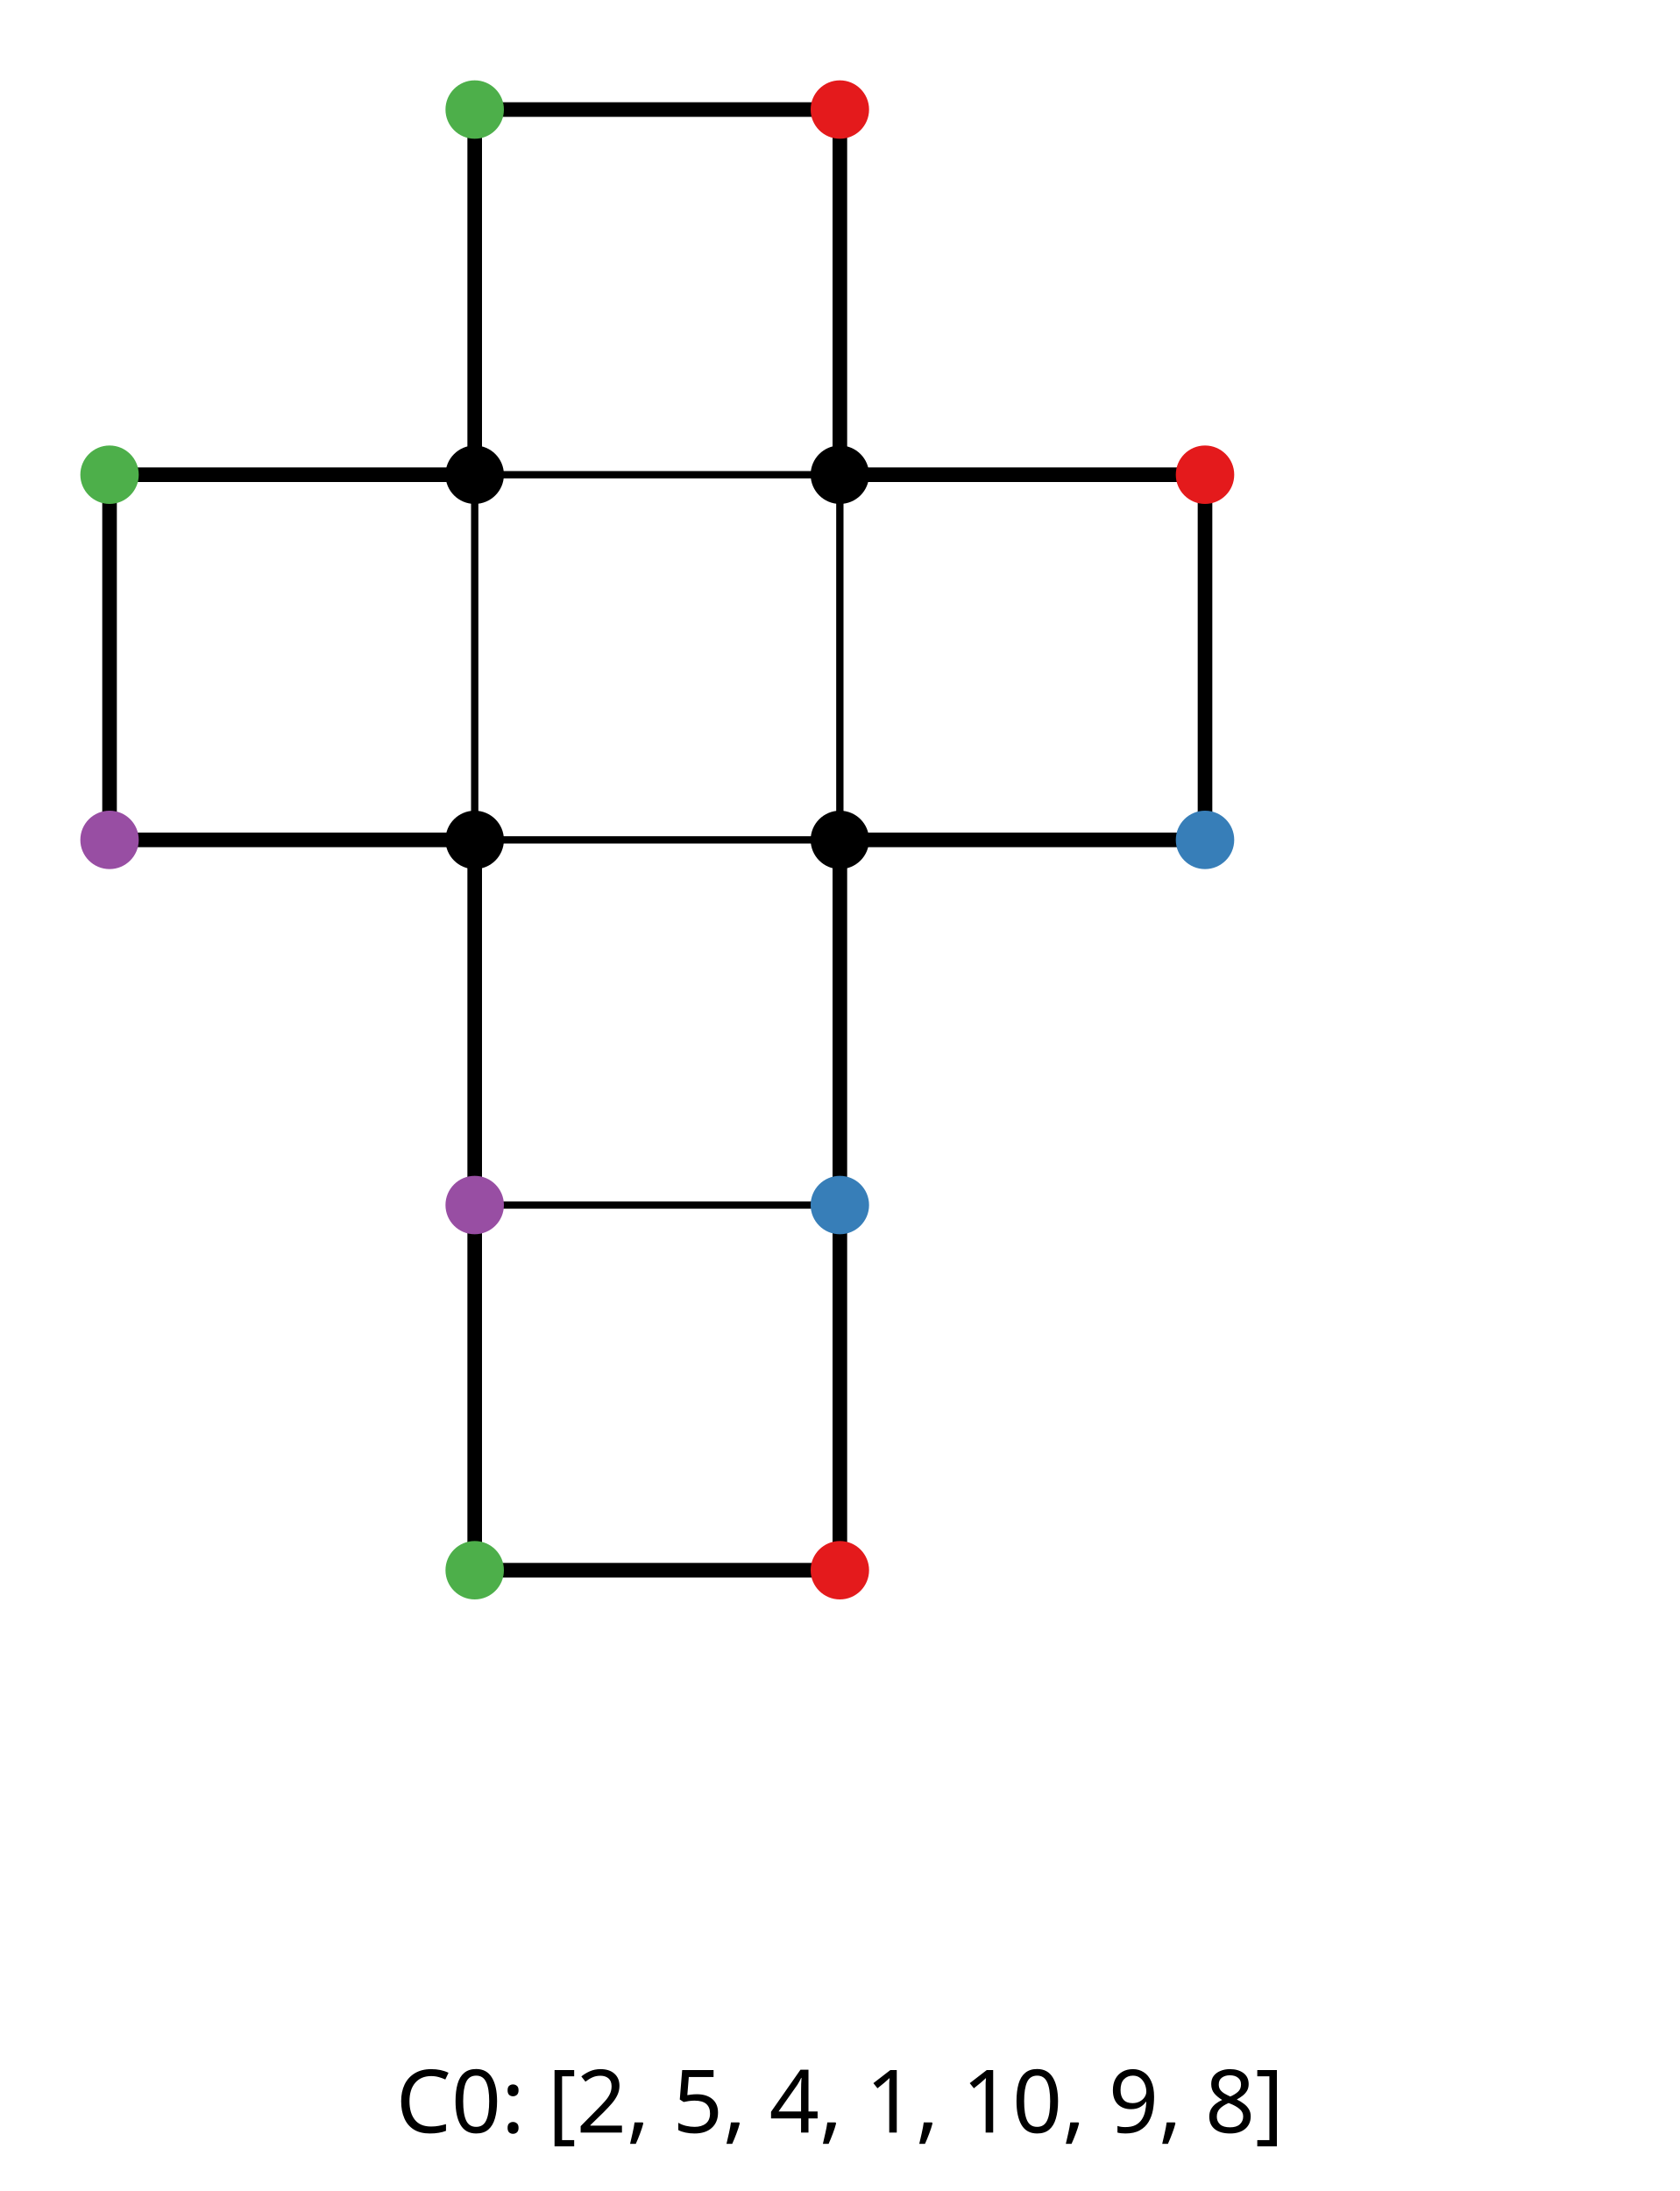
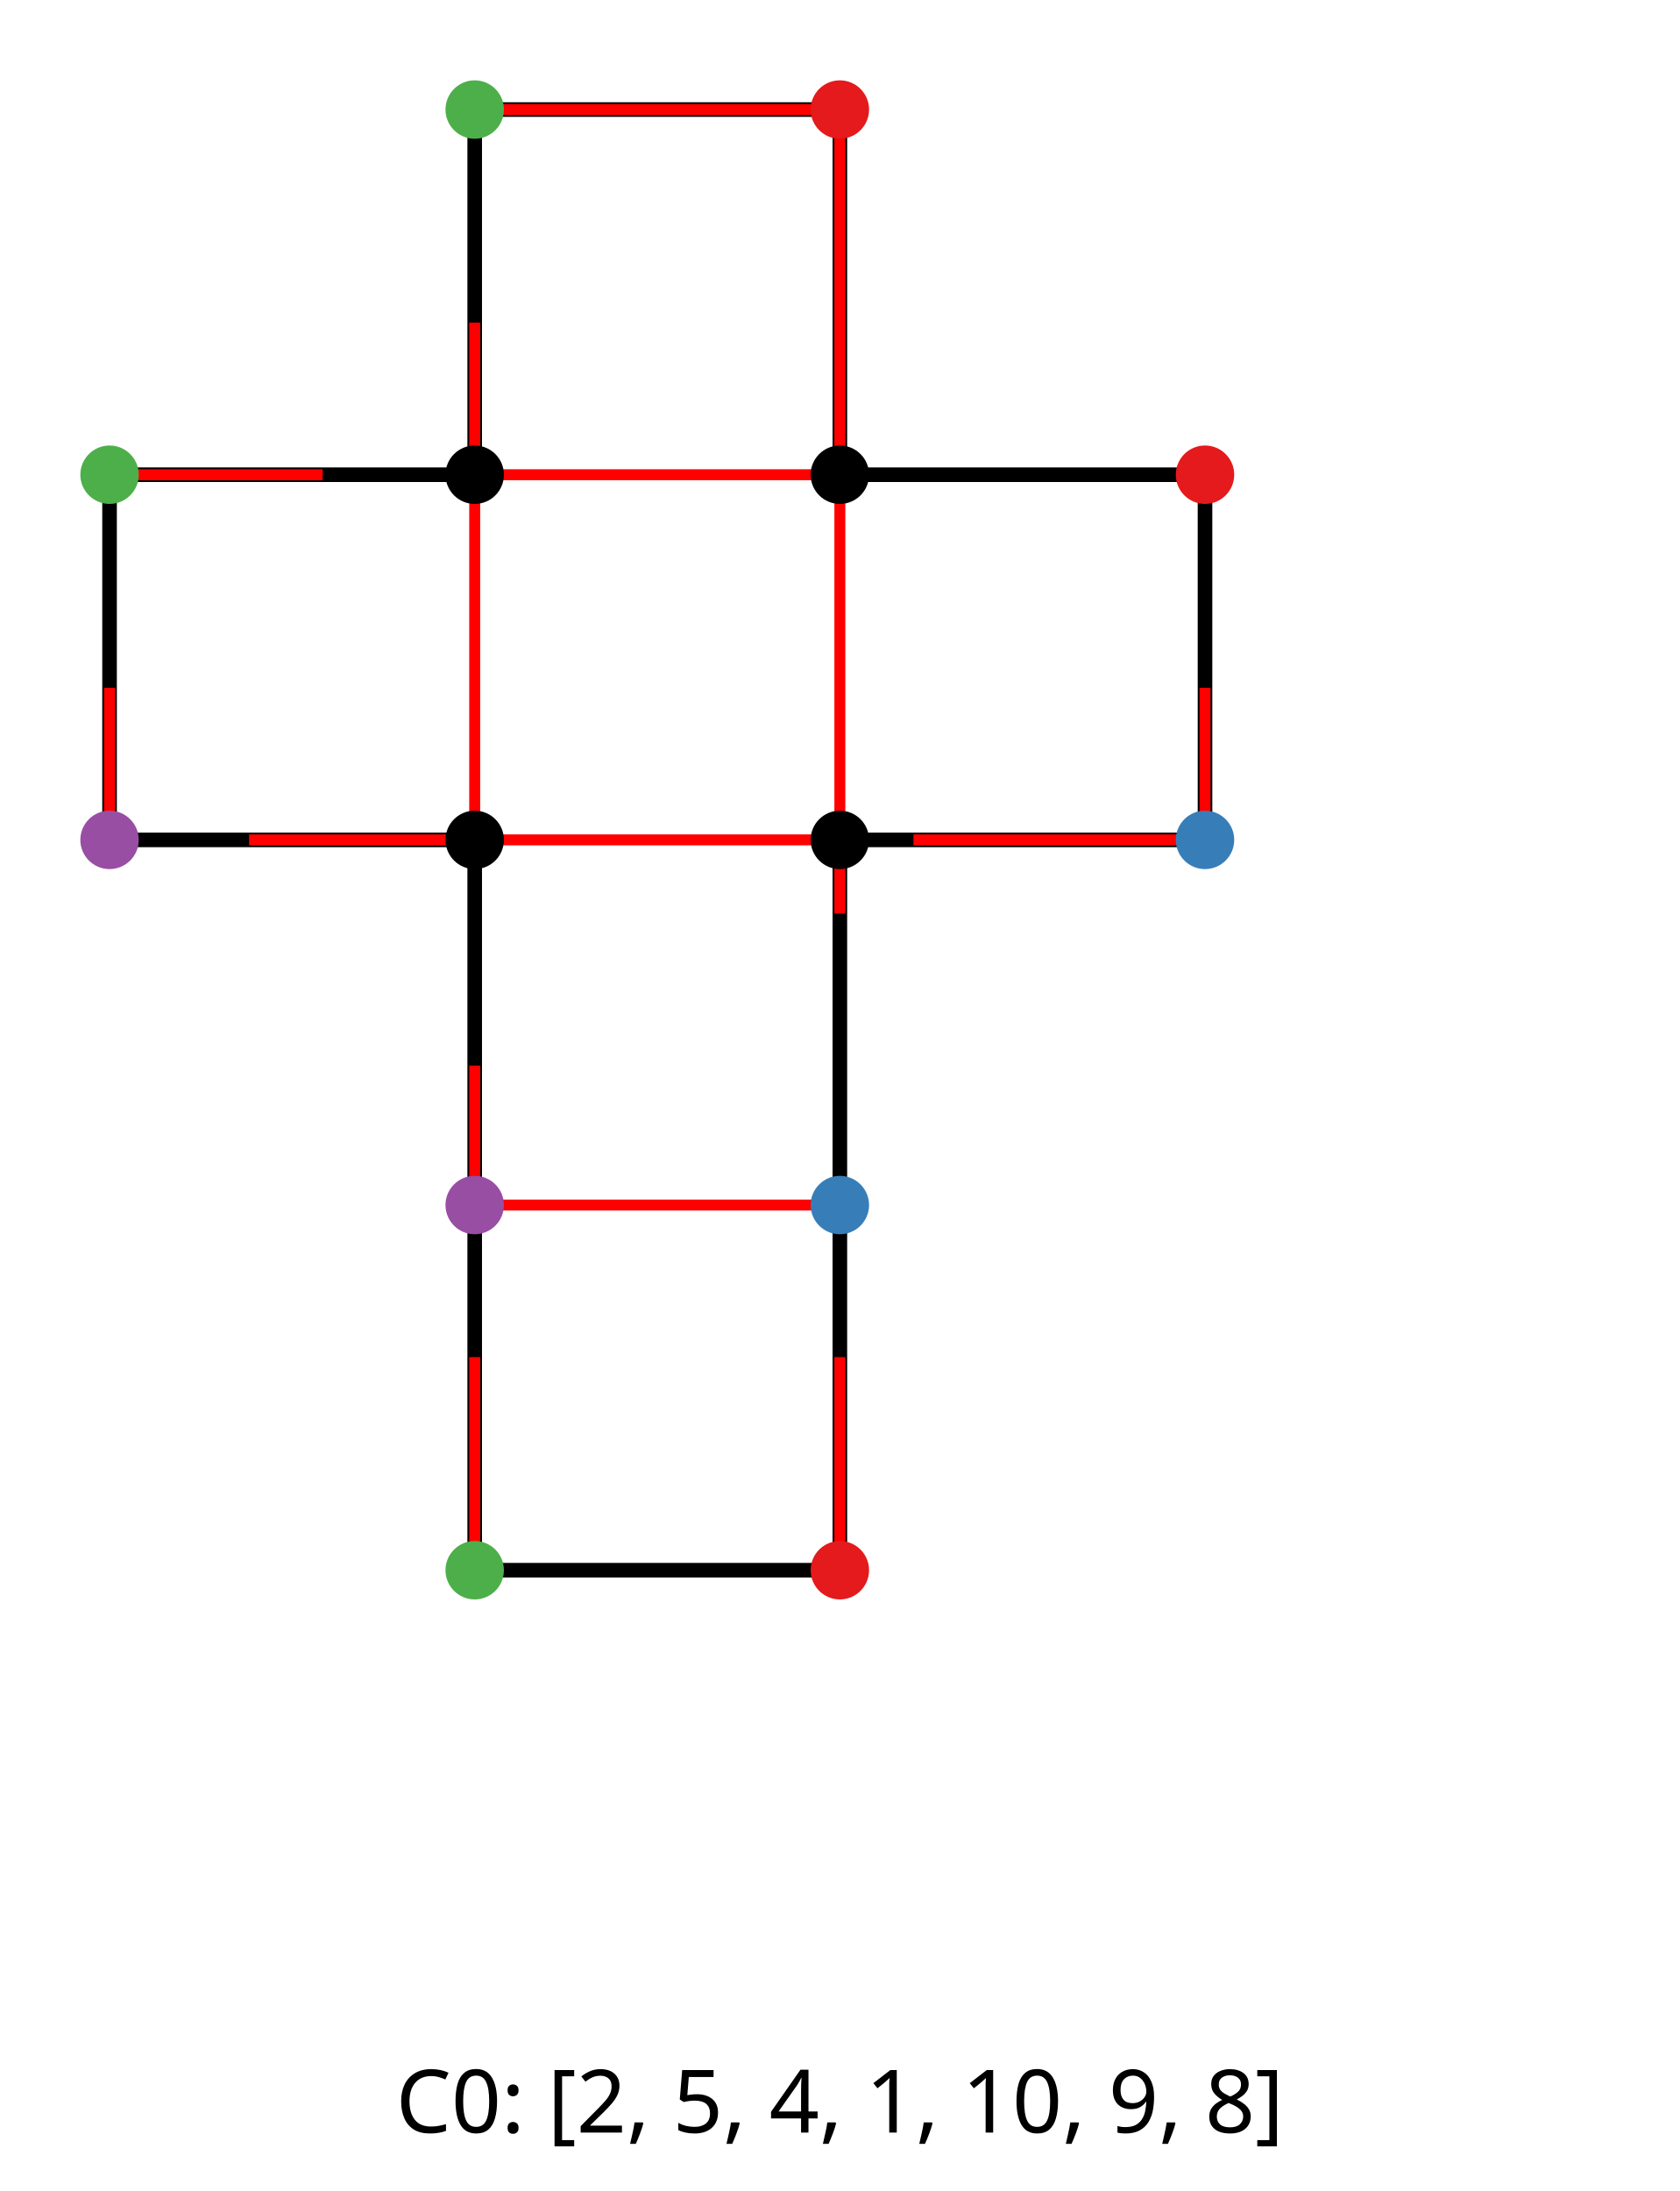
<svg xmlns="http://www.w3.org/2000/svg" width="230" height="300" viewBox="0 0 230 300">
  <path d="M 115,15 L 115,65 L 165,65 L 165,115 L 115,115 L 115,165 L 115,215 L 65,215 L 65,165 L 65,115 L 15,115 L 15,65 L 65,65 L 65,15 Z" fill="none" stroke="black" stroke-width="2" />
  <line x1="65" y1="165" x2="115" y2="165" stroke="black" stroke-width="1" />
  <line x1="65" y1="115" x2="115" y2="115" stroke="black" stroke-width="1" />
  <line x1="65" y1="65" x2="115" y2="65" stroke="black" stroke-width="1" />
  <line x1="65" y1="115" x2="65" y2="65" stroke="black" stroke-width="1" />
  <line x1="115" y1="115" x2="115" y2="65" stroke="black" stroke-width="1" />
+   <line x1="115" y1="15" x2="115" y2="65" stroke="red" stroke-width="1.5" />
+   <line x1="115" y1="15" x2="65" y2="15" stroke="red" stroke-width="1.5" />
+   <line x1="165" y1="115" x2="125.08" y2="115.0" stroke="red" stroke-width="1.5" />
+   <line x1="115.0" y1="125.08" x2="115" y2="115" stroke="red" stroke-width="1.5" />
+   <line x1="65" y1="115" x2="65" y2="65" stroke="red" stroke-width="1.5" />
+   <line x1="65" y1="215" x2="65.0" y2="185.82" stroke="red" stroke-width="1.5" />
+   <line x1="15.0" y1="94.18" x2="15" y2="115" stroke="red" stroke-width="1.5" />
+   <line x1="115" y1="65" x2="65" y2="65" stroke="red" stroke-width="1.5" />
+   <line x1="65" y1="165" x2="65.0" y2="145.9" stroke="red" stroke-width="1.5" />
+   <line x1="34.1" y1="115.0" x2="65" y2="115" stroke="red" stroke-width="1.5" />
+   <line x1="165" y1="115" x2="165.0" y2="94.18" stroke="red" stroke-width="1.5" />
+   <line x1="115.0" y1="185.82" x2="115" y2="215" stroke="red" stroke-width="1.5" />
+   <line x1="115" y1="115" x2="65" y2="115" stroke="red" stroke-width="1.5" />
+   <line x1="115" y1="165" x2="65" y2="165" stroke="red" stroke-width="1.5" />
+   <line x1="115" y1="65" x2="115" y2="115" stroke="red" stroke-width="1.5" />
+   <line x1="15" y1="65" x2="44.18" y2="65.0" stroke="red" stroke-width="1.5" />
+   <line x1="65.0" y1="44.18" x2="65" y2="65" stroke="red" stroke-width="1.5" />
  <circle cx="115" cy="15" r="4" fill="#e41a1c" />
  <circle cx="115" cy="65" r="4" fill="black" />
  <circle cx="165" cy="65" r="4" fill="#e41a1c" />
  <circle cx="165" cy="115" r="4" fill="#377eb8" />
  <circle cx="115" cy="115" r="4" fill="black" />
  <circle cx="115" cy="165" r="4" fill="#377eb8" />
  <circle cx="115" cy="215" r="4" fill="#e41a1c" />
  <circle cx="65" cy="215" r="4" fill="#4daf4a" />
  <circle cx="65" cy="165" r="4" fill="#984ea3" />
  <circle cx="65" cy="115" r="4" fill="black" />
  <circle cx="15" cy="115" r="4" fill="#984ea3" />
  <circle cx="15" cy="65" r="4" fill="#4daf4a" />
  <circle cx="65" cy="65" r="4" fill="black" />
  <circle cx="65" cy="15" r="4" fill="#4daf4a" />
  <text x="115" y="292" text-anchor="middle" font-family="sans-serif" font-size="12">C0: [2, 5, 4, 1, 10, 9, 8]</text>
</svg>
